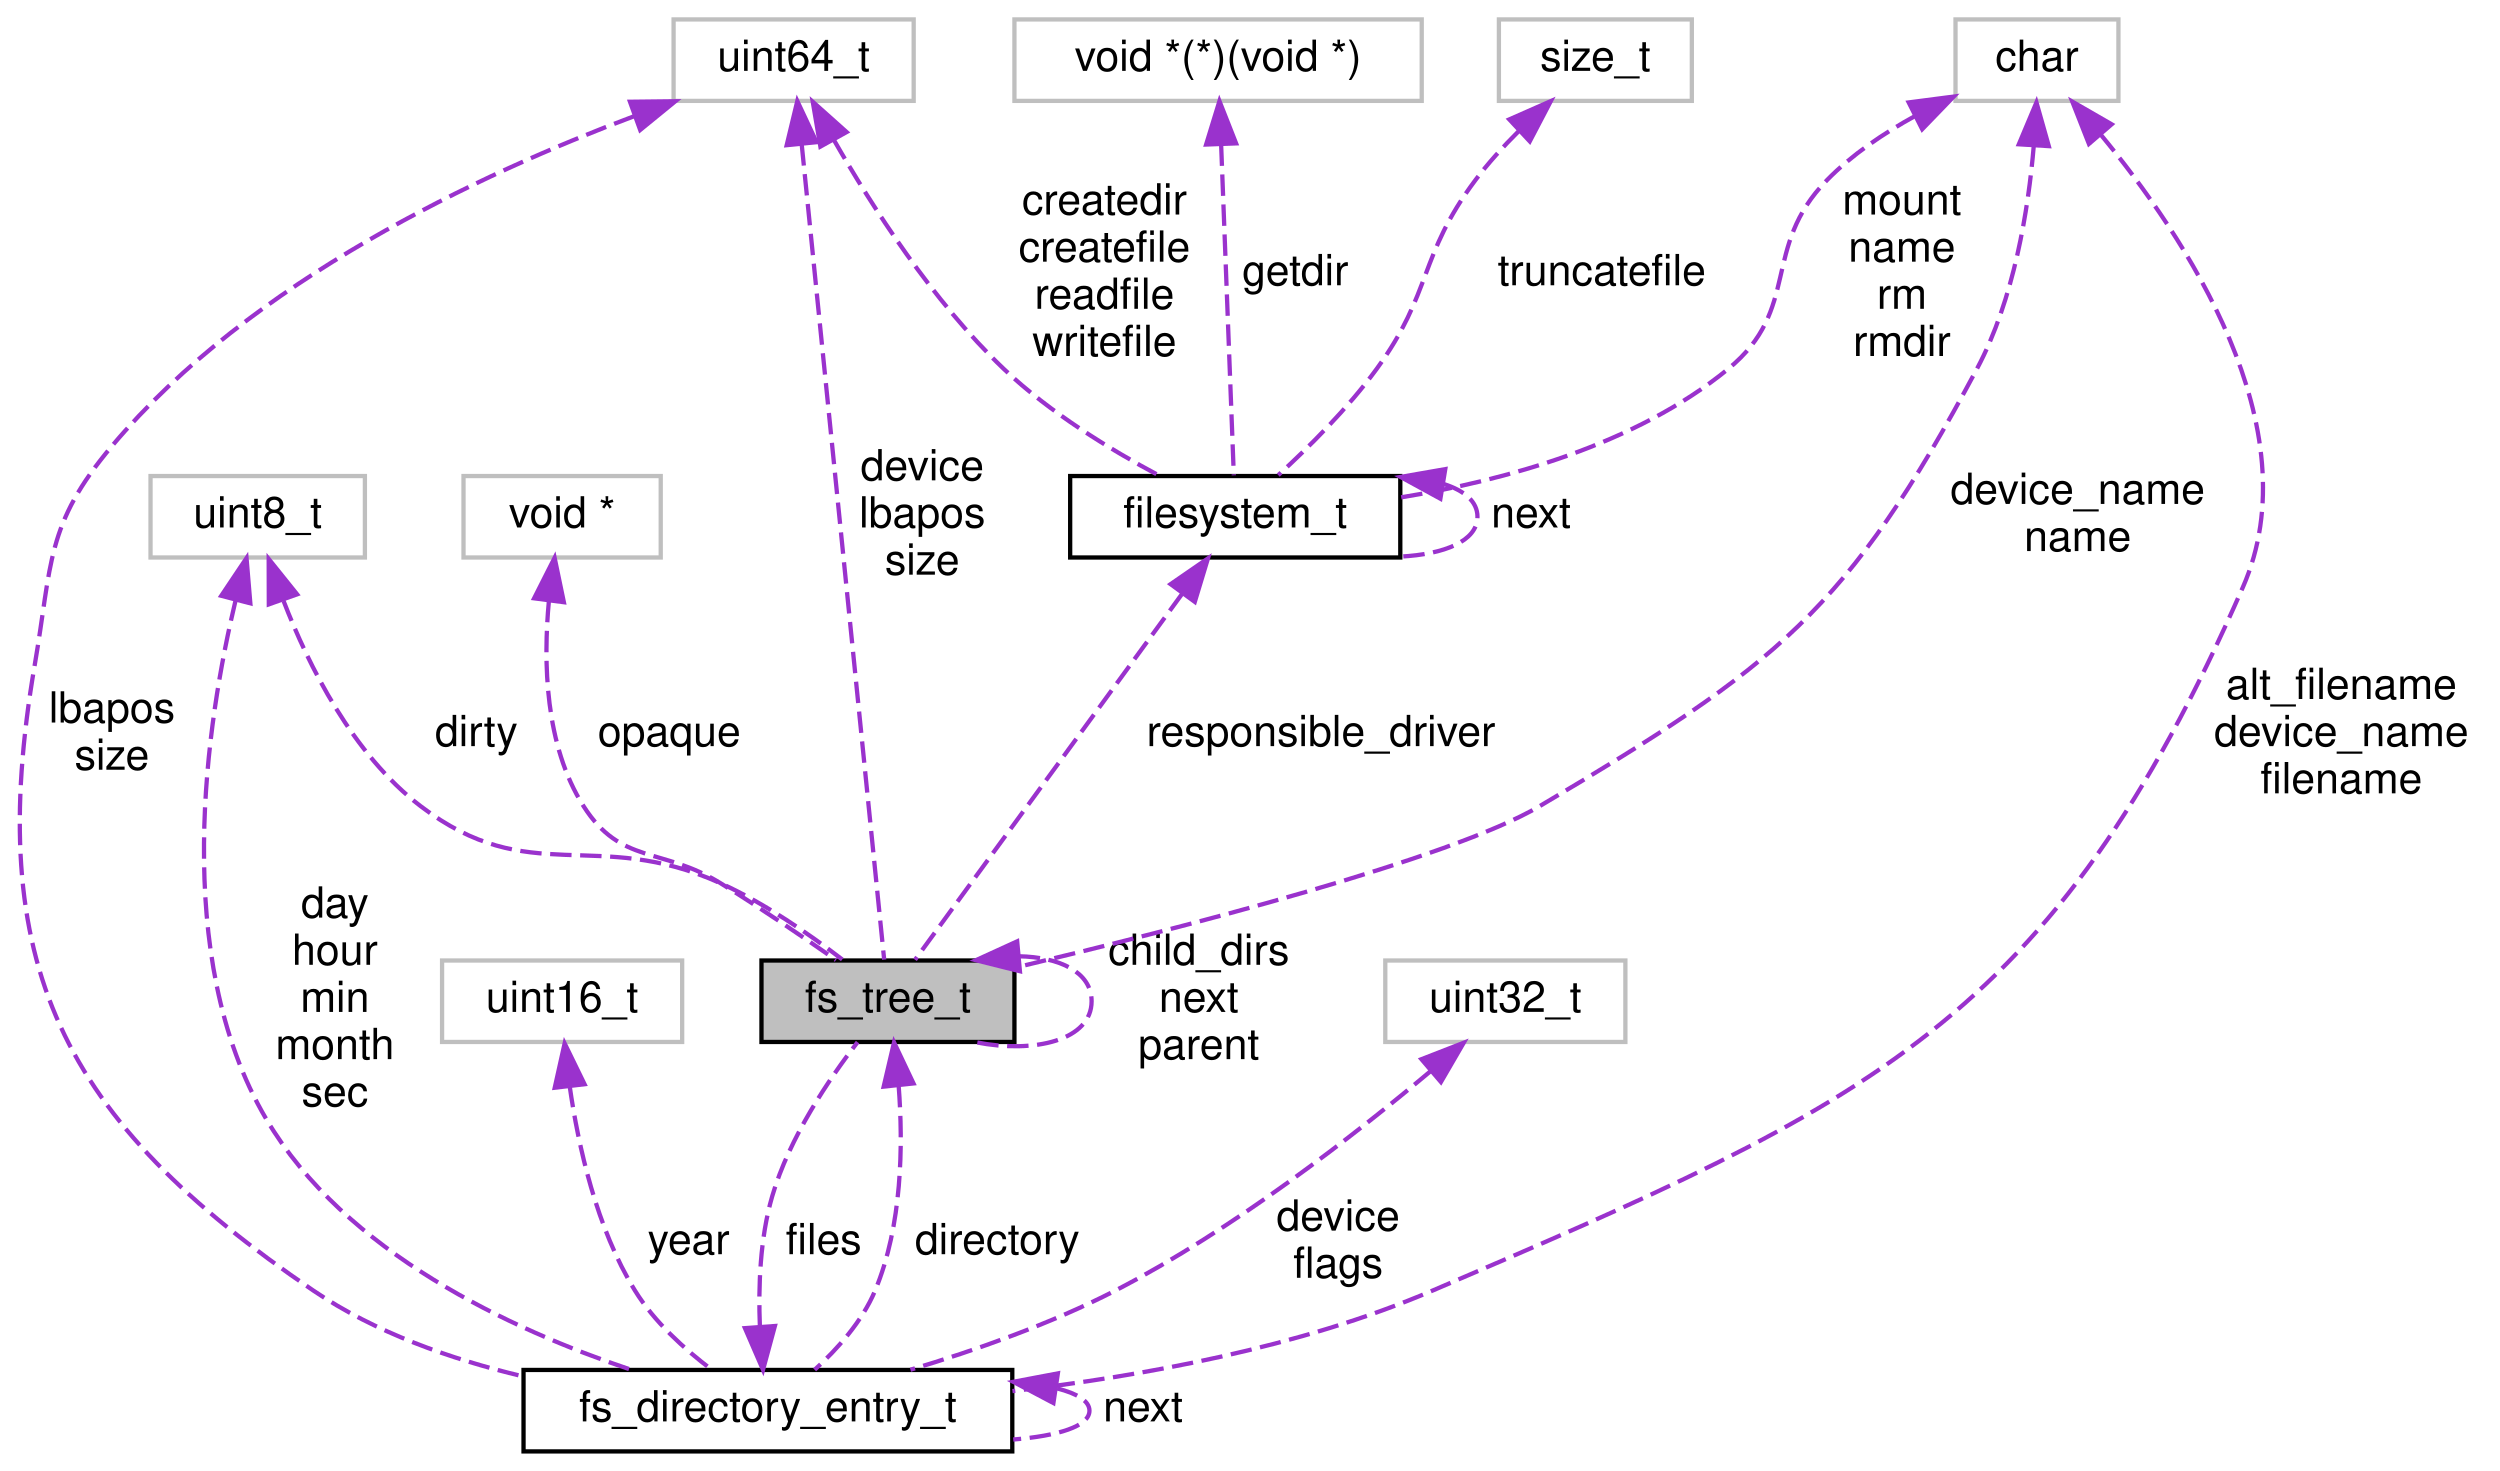
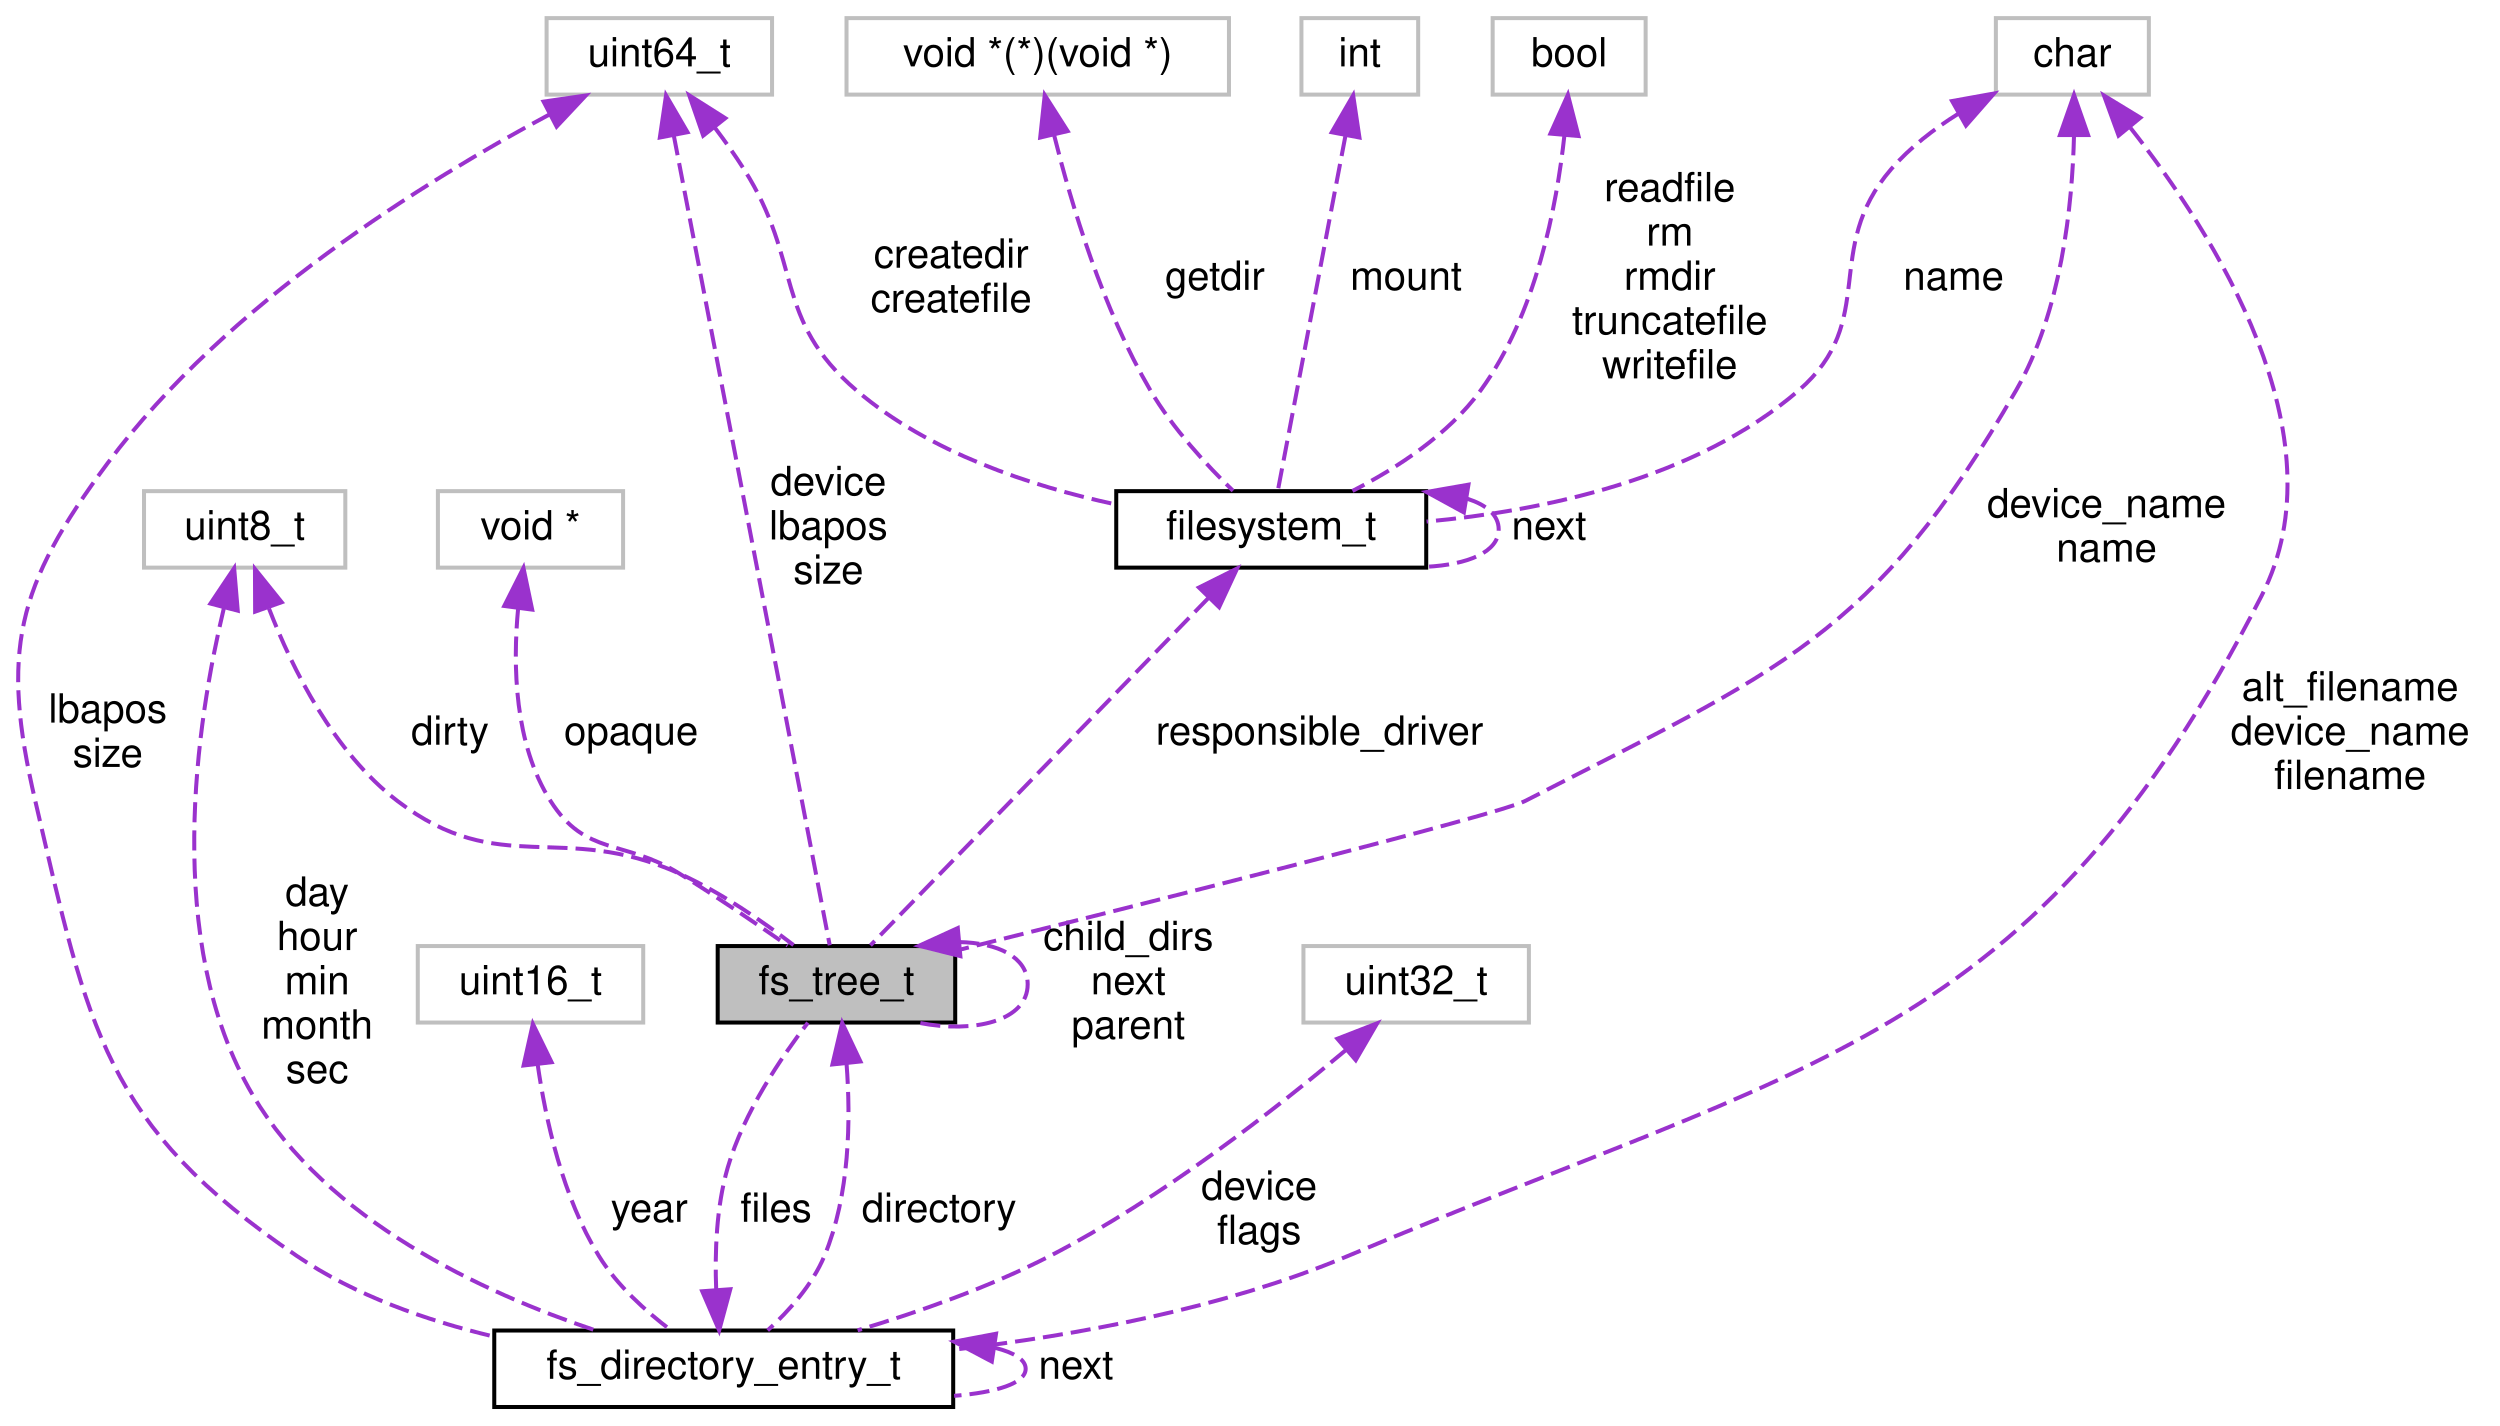
- <svg xmlns="http://www.w3.org/2000/svg" xmlns:xlink="http://www.w3.org/1999/xlink" width="583pt" height="343pt" viewBox="0.00 0.00 583.11 343.00">
-   <g id="graph0" class="graph" transform="scale(1 1) rotate(0) translate(4 339)">
+ <svg xmlns="http://www.w3.org/2000/svg" xmlns:xlink="http://www.w3.org/1999/xlink" width="621pt" height="354pt" viewBox="0.00 0.00 620.55 354.00">
+   <g id="graph0" class="graph" transform="scale(1 1) rotate(0) translate(4 350)">
    <g id="node1" class="node">
      <g id="a_node1">
        <a xlink:title="Used internally by filesystem.c to cache directories to RAM.">
-           <polygon fill="#bfbfbf" stroke="black" points="173.61,-96 173.61,-115 232.61,-115 232.61,-96 173.61,-96" />
-           <text text-anchor="middle" x="203.11" y="-103" font-family="Helvetica,sans-Serif" font-size="10.00">fs_tree_t</text>
+           <polygon fill="#bfbfbf" stroke="black" points="174.05,-96 174.05,-115 233.05,-115 233.05,-96 174.05,-96" />
+           <text text-anchor="middle" x="203.55" y="-103" font-family="Helvetica,sans-Serif" font-size="10.00">fs_tree_t</text>
        </a>
      </g>
    </g>
    <g id="edge10" class="edge">
-       <path fill="none" stroke="#9a32cd" stroke-dasharray="5,2" d="M233.6,-115.99C243.12,-115.81 250.61,-112.31 250.61,-105.5 250.61,-96.42 237.29,-93.23 223.61,-95.93" />
-       <polygon fill="#9a32cd" stroke="#9a32cd" points="233.89,-112.5 223.61,-115.07 233.25,-119.47 233.89,-112.5" />
-       <text text-anchor="middle" x="275.61" y="-114" font-family="Helvetica,sans-Serif" font-size="10.00"> child_dirs</text>
-       <text text-anchor="middle" x="275.61" y="-103" font-family="Helvetica,sans-Serif" font-size="10.00">next</text>
-       <text text-anchor="middle" x="275.61" y="-92" font-family="Helvetica,sans-Serif" font-size="10.00">parent</text>
+       <path fill="none" stroke="#9a32cd" stroke-dasharray="5,2" d="M234.05,-115.99C243.56,-115.81 251.05,-112.31 251.05,-105.5 251.05,-96.42 237.74,-93.23 224.06,-95.93" />
+       <polygon fill="#9a32cd" stroke="#9a32cd" points="234.33,-112.5 224.06,-115.07 233.69,-119.47 234.33,-112.5" />
+       <text text-anchor="middle" x="276.05" y="-114" font-family="Helvetica,sans-Serif" font-size="10.00"> child_dirs</text>
+       <text text-anchor="middle" x="276.05" y="-103" font-family="Helvetica,sans-Serif" font-size="10.00">next</text>
+       <text text-anchor="middle" x="276.05" y="-92" font-family="Helvetica,sans-Serif" font-size="10.00">parent</text>
    </g>
    <g id="node3" class="node">
      <g id="a_node3">
        <a xlink:href="structfs__directory__entry__t.html" target="_top" xlink:title="A VFS directory entry. Files AND directories have these, but internally there is also a tree of fs_tr...">
-           <polygon fill="none" stroke="black" points="118.11,-0.5 118.11,-19.5 232.11,-19.5 232.11,-0.5 118.11,-0.5" />
-           <text text-anchor="middle" x="175.11" y="-7.5" font-family="Helvetica,sans-Serif" font-size="10.00">fs_directory_entry_t</text>
+           <polygon fill="none" stroke="black" points="118.55,-0.5 118.55,-19.5 232.55,-19.5 232.55,-0.5 118.55,-0.5" />
+           <text text-anchor="middle" x="175.55" y="-7.5" font-family="Helvetica,sans-Serif" font-size="10.00">fs_directory_entry_t</text>
        </a>
      </g>
    </g>
    <g id="edge5" class="edge">
-       <path fill="none" stroke="#9a32cd" stroke-dasharray="5,2" d="M205.61,-85.75C206.67,-71.99 206.45,-53.16 200.11,-38 197.1,-30.81 191.28,-24.34 186.01,-19.54" />
-       <polygon fill="#9a32cd" stroke="#9a32cd" points="202.11,-85.59 204.53,-95.91 209.07,-86.33 202.11,-85.59" />
-       <text text-anchor="middle" x="228.61" y="-46.5" font-family="Helvetica,sans-Serif" font-size="10.00"> directory</text>
+       <path fill="none" stroke="#9a32cd" stroke-dasharray="5,2" d="M206.06,-85.75C207.11,-71.99 206.89,-53.16 200.55,-38 197.54,-30.81 191.73,-24.34 186.46,-19.54" />
+       <polygon fill="#9a32cd" stroke="#9a32cd" points="202.55,-85.59 204.98,-95.91 209.51,-86.33 202.55,-85.59" />
+       <text text-anchor="middle" x="229.05" y="-46.5" font-family="Helvetica,sans-Serif" font-size="10.00"> directory</text>
    </g>
    <g id="node2" class="node">
      <g id="a_node2">
        <a xlink:title=" ">
-           <polygon fill="none" stroke="#bfbfbf" points="153.11,-315.5 153.11,-334.5 209.11,-334.5 209.11,-315.5 153.11,-315.5" />
-           <text text-anchor="middle" x="181.11" y="-322.5" font-family="Helvetica,sans-Serif" font-size="10.00">uint64_t</text>
+           <polygon fill="none" stroke="#bfbfbf" points="131.55,-326.5 131.55,-345.5 187.55,-345.5 187.55,-326.5 131.55,-326.5" />
+           <text text-anchor="middle" x="159.55" y="-333.5" font-family="Helvetica,sans-Serif" font-size="10.00">uint64_t</text>
        </a>
      </g>
    </g>
    <g id="edge1" class="edge">
-       <path fill="none" stroke="#9a32cd" stroke-dasharray="5,2" d="M182.99,-305.39C187.53,-260.47 198.97,-147.44 202.23,-115.2" />
-       <polygon fill="#9a32cd" stroke="#9a32cd" points="179.49,-305.17 181.97,-315.47 186.46,-305.88 179.49,-305.17" />
-       <text text-anchor="middle" x="211.11" y="-227" font-family="Helvetica,sans-Serif" font-size="10.00"> device</text>
-       <text text-anchor="middle" x="211.11" y="-216" font-family="Helvetica,sans-Serif" font-size="10.00">lbapos</text>
-       <text text-anchor="middle" x="211.11" y="-205" font-family="Helvetica,sans-Serif" font-size="10.00">size</text>
+       <path fill="none" stroke="#9a32cd" stroke-dasharray="5,2" d="M163.14,-316.36C172.15,-269.59 195.44,-148.64 201.88,-115.19" />
+       <polygon fill="#9a32cd" stroke="#9a32cd" points="159.68,-315.84 161.22,-326.32 166.55,-317.16 159.68,-315.84" />
+       <text text-anchor="middle" x="201.55" y="-227" font-family="Helvetica,sans-Serif" font-size="10.00"> device</text>
+       <text text-anchor="middle" x="201.55" y="-216" font-family="Helvetica,sans-Serif" font-size="10.00">lbapos</text>
+       <text text-anchor="middle" x="201.55" y="-205" font-family="Helvetica,sans-Serif" font-size="10.00">size</text>
    </g>
    <g id="edge4" class="edge">
-       <path fill="none" stroke="#9a32cd" stroke-dasharray="5,2" d="M143.91,-311.93C108.03,-298.5 54.52,-273.49 22.11,-235 6.62,-216.61 8.17,-207.69 4.11,-184 -7.88,-113.99 10.34,-77.9 69.11,-38 83.48,-28.24 101.12,-22.01 117.86,-18.03" />
-       <polygon fill="#9a32cd" stroke="#9a32cd" points="142.94,-315.3 153.53,-315.42 145.32,-308.72 142.94,-315.3" />
-       <text text-anchor="middle" x="22.11" y="-170.5" font-family="Helvetica,sans-Serif" font-size="10.00"> lbapos</text>
-       <text text-anchor="middle" x="22.11" y="-159.5" font-family="Helvetica,sans-Serif" font-size="10.00">size</text>
+       <path fill="none" stroke="#9a32cd" stroke-dasharray="5,2" d="M132.4,-321.64C101.65,-305.23 52.02,-274.61 22.55,-235 -0.24,-204.37 -4.12,-188.18 4.55,-151 17.71,-94.58 21.62,-70.54 69.55,-38 83.93,-28.24 101.57,-22.01 118.3,-18.03" />
+       <polygon fill="#9a32cd" stroke="#9a32cd" points="130.8,-324.76 141.29,-326.28 134.04,-318.55 130.8,-324.76" />
+       <text text-anchor="middle" x="22.55" y="-170.5" font-family="Helvetica,sans-Serif" font-size="10.00"> lbapos</text>
+       <text text-anchor="middle" x="22.55" y="-159.5" font-family="Helvetica,sans-Serif" font-size="10.00">size</text>
    </g>
    <g id="node8" class="node">
      <g id="a_node8">
        <a xlink:href="structfilesystem__t.html" target="_top" xlink:title="Defines a filesystem driver.">
-           <polygon fill="none" stroke="black" points="245.61,-209 245.61,-228 322.61,-228 322.61,-209 245.61,-209" />
-           <text text-anchor="middle" x="284.11" y="-216" font-family="Helvetica,sans-Serif" font-size="10.00">filesystem_t</text>
+           <polygon fill="none" stroke="black" points="273.05,-209 273.05,-228 350.05,-228 350.05,-209 273.05,-209" />
+           <text text-anchor="middle" x="311.55" y="-216" font-family="Helvetica,sans-Serif" font-size="10.00">filesystem_t</text>
        </a>
      </g>
    </g>
    <g id="edge12" class="edge">
-       <path fill="none" stroke="#9a32cd" stroke-dasharray="5,2" d="M190.54,-306.32C199.33,-290.95 213.56,-268.76 230.11,-253 240.81,-242.8 255.11,-234.1 266.3,-228.13" />
-       <polygon fill="#9a32cd" stroke="#9a32cd" points="187.35,-304.84 185.57,-315.29 193.47,-308.23 187.35,-304.84" />
-       <text text-anchor="middle" x="253.61" y="-289" font-family="Helvetica,sans-Serif" font-size="10.00"> createdir</text>
-       <text text-anchor="middle" x="253.61" y="-278" font-family="Helvetica,sans-Serif" font-size="10.00">createfile</text>
-       <text text-anchor="middle" x="253.61" y="-267" font-family="Helvetica,sans-Serif" font-size="10.00">readfile</text>
-       <text text-anchor="middle" x="253.61" y="-256" font-family="Helvetica,sans-Serif" font-size="10.00">writefile</text>
+       <path fill="none" stroke="#9a32cd" stroke-dasharray="5,2" d="M173.39,-318.22C175.89,-314.91 178.39,-311.41 180.55,-308 195.26,-284.85 187.7,-270.82 208.55,-253 226.56,-237.61 251.79,-229.25 272.78,-224.73" />
+       <polygon fill="#9a32cd" stroke="#9a32cd" points="170.45,-316.3 166.99,-326.31 175.94,-320.64 170.45,-316.3" />
+       <text text-anchor="middle" x="232.05" y="-283.5" font-family="Helvetica,sans-Serif" font-size="10.00"> createdir</text>
+       <text text-anchor="middle" x="232.05" y="-272.5" font-family="Helvetica,sans-Serif" font-size="10.00">createfile</text>
    </g>
    <g id="edge2" class="edge">
-       <path fill="none" stroke="#9a32cd" stroke-dasharray="5,2" d="M173.24,-29.62C172.86,-38.92 173.27,-50.24 176.11,-60 180.09,-73.71 189.44,-87.45 196.02,-95.96" />
-       <polygon fill="#9a32cd" stroke="#9a32cd" points="176.74,-29.75 173.97,-19.52 169.75,-29.25 176.74,-29.75" />
-       <text text-anchor="middle" x="188.11" y="-46.5" font-family="Helvetica,sans-Serif" font-size="10.00"> files</text>
+       <path fill="none" stroke="#9a32cd" stroke-dasharray="5,2" d="M173.68,-29.62C173.31,-38.92 173.71,-50.24 176.55,-60 180.54,-73.71 189.89,-87.45 196.46,-95.96" />
+       <polygon fill="#9a32cd" stroke="#9a32cd" points="177.18,-29.75 174.41,-19.52 170.2,-29.25 177.18,-29.75" />
+       <text text-anchor="middle" x="188.55" y="-46.5" font-family="Helvetica,sans-Serif" font-size="10.00"> files</text>
    </g>
    <g id="edge3" class="edge">
-       <path fill="none" stroke="#9a32cd" stroke-dasharray="5,2" d="M242.55,-15.19C247.25,-14 250.11,-12.27 250.11,-10 250.11,-6.36 242.78,-4.12 232.33,-3.27" />
-       <polygon fill="#9a32cd" stroke="#9a32cd" points="241.7,-11.78 232.33,-16.73 242.74,-18.7 241.7,-11.78" />
-       <text text-anchor="middle" x="262.61" y="-7.5" font-family="Helvetica,sans-Serif" font-size="10.00"> next</text>
+       <path fill="none" stroke="#9a32cd" stroke-dasharray="5,2" d="M242.99,-15.19C247.69,-14 250.55,-12.27 250.55,-10 250.55,-6.36 243.22,-4.12 232.78,-3.27" />
+       <polygon fill="#9a32cd" stroke="#9a32cd" points="242.14,-11.78 232.78,-16.73 243.19,-18.7 242.14,-11.78" />
+       <text text-anchor="middle" x="263.05" y="-7.5" font-family="Helvetica,sans-Serif" font-size="10.00"> next</text>
    </g>
    <g id="node4" class="node">
      <g id="a_node4">
        <a xlink:title=" ">
-           <polygon fill="none" stroke="#bfbfbf" points="99.11,-96 99.11,-115 155.11,-115 155.11,-96 99.11,-96" />
-           <text text-anchor="middle" x="127.11" y="-103" font-family="Helvetica,sans-Serif" font-size="10.00">uint16_t</text>
+           <polygon fill="none" stroke="#bfbfbf" points="99.55,-96 99.55,-115 155.55,-115 155.55,-96 99.55,-96" />
+           <text text-anchor="middle" x="127.55" y="-103" font-family="Helvetica,sans-Serif" font-size="10.00">uint16_t</text>
        </a>
      </g>
    </g>
    <g id="edge6" class="edge">
-       <path fill="none" stroke="#9a32cd" stroke-dasharray="5,2" d="M128.87,-85.73C130.87,-71.72 135.13,-52.57 144.11,-38 148.6,-30.71 155.69,-24.32 161.96,-19.59" />
-       <polygon fill="#9a32cd" stroke="#9a32cd" points="125.39,-85.33 127.7,-95.67 132.34,-86.15 125.39,-85.33" />
-       <text text-anchor="middle" x="156.61" y="-46.5" font-family="Helvetica,sans-Serif" font-size="10.00"> year</text>
+       <path fill="none" stroke="#9a32cd" stroke-dasharray="5,2" d="M129.31,-85.73C131.32,-71.72 135.57,-52.57 144.55,-38 149.04,-30.71 156.14,-24.32 162.4,-19.59" />
+       <polygon fill="#9a32cd" stroke="#9a32cd" points="125.83,-85.33 128.14,-95.67 132.79,-86.15 125.83,-85.33" />
+       <text text-anchor="middle" x="157.05" y="-46.5" font-family="Helvetica,sans-Serif" font-size="10.00"> year</text>
    </g>
    <g id="node5" class="node">
      <g id="a_node5">
        <a xlink:title=" ">
-           <polygon fill="none" stroke="#bfbfbf" points="452.11,-315.5 452.11,-334.5 490.11,-334.5 490.11,-315.5 452.11,-315.5" />
-           <text text-anchor="middle" x="471.11" y="-322.5" font-family="Helvetica,sans-Serif" font-size="10.00">char</text>
-         </a>
-       </g>
-     </g>
-     <g id="edge17" class="edge">
-       <path fill="none" stroke="#9a32cd" stroke-dasharray="5,2" d="M470.37,-305.09C469.11,-290.18 465.78,-269.25 457.11,-253 426.93,-196.43 410.26,-183.69 355.11,-151 334.41,-138.73 270.98,-122.44 232.91,-113.36" />
-       <polygon fill="#9a32cd" stroke="#9a32cd" points="466.88,-305.38 470.99,-315.15 473.87,-304.95 466.88,-305.38" />
-       <text text-anchor="middle" x="480.61" y="-221.5" font-family="Helvetica,sans-Serif" font-size="10.00"> device_name</text>
-       <text text-anchor="middle" x="480.61" y="-210.5" font-family="Helvetica,sans-Serif" font-size="10.00">name</text>
+           <polygon fill="none" stroke="#bfbfbf" points="491.55,-326.5 491.55,-345.5 529.55,-345.5 529.55,-326.5 491.55,-326.5" />
+           <text text-anchor="middle" x="510.55" y="-333.5" font-family="Helvetica,sans-Serif" font-size="10.00">char</text>
+         </a>
+       </g>
+     </g>
+     <g id="edge18" class="edge">
+       <path fill="none" stroke="#9a32cd" stroke-dasharray="5,2" d="M510.96,-316.41C510.55,-298.94 507.83,-272.62 496.55,-253 461.32,-191.73 437.39,-183.35 374.55,-151 368.19,-147.73 280.34,-125.6 233.11,-113.83" />
+       <polygon fill="#9a32cd" stroke="#9a32cd" points="507.46,-316.45 510.96,-326.45 514.46,-316.45 507.46,-316.45" />
+       <text text-anchor="middle" x="519.05" y="-221.5" font-family="Helvetica,sans-Serif" font-size="10.00"> device_name</text>
+       <text text-anchor="middle" x="519.05" y="-210.5" font-family="Helvetica,sans-Serif" font-size="10.00">name</text>
    </g>
    <g id="edge7" class="edge">
-       <path fill="none" stroke="#9a32cd" stroke-dasharray="5,2" d="M485.96,-307.66C505.49,-284.09 535.5,-239.3 519.11,-202 474.38,-100.18 432.33,-81.82 330.11,-38 299.23,-24.76 262.24,-18.01 232.14,-14.57" />
-       <polygon fill="#9a32cd" stroke="#9a32cd" points="483.23,-305.47 479.35,-315.33 488.53,-310.04 483.23,-305.47" />
-       <text text-anchor="middle" x="542.11" y="-176" font-family="Helvetica,sans-Serif" font-size="10.00"> alt_filename</text>
-       <text text-anchor="middle" x="542.11" y="-165" font-family="Helvetica,sans-Serif" font-size="10.00">device_name</text>
-       <text text-anchor="middle" x="542.11" y="-154" font-family="Helvetica,sans-Serif" font-size="10.00">filename</text>
+       <path fill="none" stroke="#9a32cd" stroke-dasharray="5,2" d="M524.98,-318.24C545.35,-292.43 577.89,-241.79 557.55,-202 500.9,-91.18 445.24,-86.36 330.55,-38 299.72,-25 262.9,-18.26 232.89,-14.76" />
+       <polygon fill="#9a32cd" stroke="#9a32cd" points="522.03,-316.32 518.4,-326.27 527.44,-320.76 522.03,-316.32" />
+       <text text-anchor="middle" x="579.55" y="-176" font-family="Helvetica,sans-Serif" font-size="10.00"> alt_filename</text>
+       <text text-anchor="middle" x="579.55" y="-165" font-family="Helvetica,sans-Serif" font-size="10.00">device_name</text>
+       <text text-anchor="middle" x="579.55" y="-154" font-family="Helvetica,sans-Serif" font-size="10.00">filename</text>
    </g>
    <g id="edge15" class="edge">
-       <path fill="none" stroke="#9a32cd" stroke-dasharray="5,2" d="M442.65,-311.96C435.36,-307.95 427.93,-302.96 422.11,-297 406.68,-281.23 416.18,-266.98 399.11,-253 377.47,-235.28 346.82,-226.93 322.61,-223" />
-       <polygon fill="#9a32cd" stroke="#9a32cd" points="441.19,-315.14 451.7,-316.51 444.34,-308.89 441.19,-315.14" />
-       <text text-anchor="middle" x="439.61" y="-289" font-family="Helvetica,sans-Serif" font-size="10.00"> mount</text>
-       <text text-anchor="middle" x="439.61" y="-278" font-family="Helvetica,sans-Serif" font-size="10.00">name</text>
-       <text text-anchor="middle" x="439.61" y="-267" font-family="Helvetica,sans-Serif" font-size="10.00">rm</text>
-       <text text-anchor="middle" x="439.61" y="-256" font-family="Helvetica,sans-Serif" font-size="10.00">rmdir</text>
+       <path fill="none" stroke="#9a32cd" stroke-dasharray="5,2" d="M482.27,-321.78C476.18,-317.97 470.2,-313.37 465.55,-308 448.21,-287.96 462.6,-270.32 442.55,-253 416.97,-230.9 378.72,-223.06 350.14,-220.44" />
+       <polygon fill="#9a32cd" stroke="#9a32cd" points="480.67,-324.9 491.1,-326.78 484.12,-318.81 480.67,-324.9" />
+       <text text-anchor="middle" x="481.05" y="-278" font-family="Helvetica,sans-Serif" font-size="10.00"> name</text>
    </g>
    <g id="node6" class="node">
      <g id="a_node6">
        <a xlink:title=" ">
-           <polygon fill="none" stroke="#bfbfbf" points="319.11,-96 319.11,-115 375.11,-115 375.11,-96 319.11,-96" />
-           <text text-anchor="middle" x="347.11" y="-103" font-family="Helvetica,sans-Serif" font-size="10.00">uint32_t</text>
+           <polygon fill="none" stroke="#bfbfbf" points="319.55,-96 319.55,-115 375.55,-115 375.55,-96 319.55,-96" />
+           <text text-anchor="middle" x="347.55" y="-103" font-family="Helvetica,sans-Serif" font-size="10.00">uint32_t</text>
        </a>
      </g>
    </g>
    <g id="edge8" class="edge">
-       <path fill="none" stroke="#9a32cd" stroke-dasharray="5,2" d="M329.72,-89.23C312.16,-74.46 283.75,-52.27 256.11,-38 241.09,-30.25 223.39,-24.05 208.36,-19.55" />
-       <polygon fill="#9a32cd" stroke="#9a32cd" points="327.54,-91.98 337.41,-95.82 332.09,-86.66 327.54,-91.98" />
-       <text text-anchor="middle" x="308.11" y="-52" font-family="Helvetica,sans-Serif" font-size="10.00"> device</text>
-       <text text-anchor="middle" x="308.11" y="-41" font-family="Helvetica,sans-Serif" font-size="10.00">flags</text>
+       <path fill="none" stroke="#9a32cd" stroke-dasharray="5,2" d="M330.16,-89.23C312.6,-74.46 284.2,-52.27 256.55,-38 241.53,-30.25 223.83,-24.05 208.81,-19.55" />
+       <polygon fill="#9a32cd" stroke="#9a32cd" points="327.98,-91.98 337.86,-95.82 332.54,-86.66 327.98,-91.98" />
+       <text text-anchor="middle" x="308.55" y="-52" font-family="Helvetica,sans-Serif" font-size="10.00"> device</text>
+       <text text-anchor="middle" x="308.55" y="-41" font-family="Helvetica,sans-Serif" font-size="10.00">flags</text>
    </g>
    <g id="node7" class="node">
      <g id="a_node7">
        <a xlink:title=" ">
-           <polygon fill="none" stroke="#bfbfbf" points="31.11,-209 31.11,-228 81.11,-228 81.11,-209 31.11,-209" />
-           <text text-anchor="middle" x="56.11" y="-216" font-family="Helvetica,sans-Serif" font-size="10.00">uint8_t</text>
-         </a>
-       </g>
-     </g>
-     <g id="edge18" class="edge">
-       <path fill="none" stroke="#9a32cd" stroke-dasharray="5,2" d="M62.14,-198.86C67.97,-183.76 78.28,-163.07 94.11,-151 119.65,-131.52 134.83,-146.22 164.11,-133 174.4,-128.35 184.93,-121.01 192.45,-115.24" />
-       <polygon fill="#9a32cd" stroke="#9a32cd" points="58.7,-198.07 58.67,-208.67 65.3,-200.41 58.7,-198.07" />
-       <text text-anchor="middle" x="107.11" y="-165" font-family="Helvetica,sans-Serif" font-size="10.00"> dirty</text>
+           <polygon fill="none" stroke="#bfbfbf" points="31.55,-209 31.55,-228 81.55,-228 81.55,-209 31.55,-209" />
+           <text text-anchor="middle" x="56.55" y="-216" font-family="Helvetica,sans-Serif" font-size="10.00">uint8_t</text>
+         </a>
+       </g>
+     </g>
+     <g id="edge19" class="edge">
+       <path fill="none" stroke="#9a32cd" stroke-dasharray="5,2" d="M62.58,-198.86C68.42,-183.76 78.73,-163.07 94.55,-151 120.09,-131.52 135.28,-146.22 164.55,-133 174.85,-128.35 185.37,-121.01 192.89,-115.24" />
+       <polygon fill="#9a32cd" stroke="#9a32cd" points="59.15,-198.07 59.11,-208.67 65.75,-200.41 59.15,-198.07" />
+       <text text-anchor="middle" x="107.55" y="-165" font-family="Helvetica,sans-Serif" font-size="10.00"> dirty</text>
    </g>
    <g id="edge9" class="edge">
-       <path fill="none" stroke="#9a32cd" stroke-dasharray="5,2" d="M50.98,-199.14C44.23,-170.91 35.63,-116.13 58.11,-78 76.47,-46.84 115.28,-28.89 143.17,-19.55" />
-       <polygon fill="#9a32cd" stroke="#9a32cd" points="47.61,-200.07 53.5,-208.87 54.39,-198.31 47.61,-200.07" />
-       <text text-anchor="middle" x="74.11" y="-125" font-family="Helvetica,sans-Serif" font-size="10.00"> day</text>
-       <text text-anchor="middle" x="74.11" y="-114" font-family="Helvetica,sans-Serif" font-size="10.00">hour</text>
-       <text text-anchor="middle" x="74.11" y="-103" font-family="Helvetica,sans-Serif" font-size="10.00">min</text>
-       <text text-anchor="middle" x="74.11" y="-92" font-family="Helvetica,sans-Serif" font-size="10.00">month</text>
-       <text text-anchor="middle" x="74.11" y="-81" font-family="Helvetica,sans-Serif" font-size="10.00">sec</text>
+       <path fill="none" stroke="#9a32cd" stroke-dasharray="5,2" d="M51.43,-199.14C44.67,-170.91 36.08,-116.13 58.55,-78 76.91,-46.84 115.73,-28.89 143.62,-19.55" />
+       <polygon fill="#9a32cd" stroke="#9a32cd" points="48.05,-200.07 53.94,-208.87 54.83,-198.31 48.05,-200.07" />
+       <text text-anchor="middle" x="74.55" y="-125" font-family="Helvetica,sans-Serif" font-size="10.00"> day</text>
+       <text text-anchor="middle" x="74.55" y="-114" font-family="Helvetica,sans-Serif" font-size="10.00">hour</text>
+       <text text-anchor="middle" x="74.55" y="-103" font-family="Helvetica,sans-Serif" font-size="10.00">min</text>
+       <text text-anchor="middle" x="74.55" y="-92" font-family="Helvetica,sans-Serif" font-size="10.00">month</text>
+       <text text-anchor="middle" x="74.55" y="-81" font-family="Helvetica,sans-Serif" font-size="10.00">sec</text>
    </g>
    <g id="edge11" class="edge">
-       <path fill="none" stroke="#9a32cd" stroke-dasharray="5,2" d="M271.79,-200.62C254.28,-176.63 222.83,-133.53 209.43,-115.17" />
-       <polygon fill="#9a32cd" stroke="#9a32cd" points="269.03,-202.78 277.75,-208.79 274.68,-198.65 269.03,-202.78" />
-       <text text-anchor="middle" x="304.11" y="-165" font-family="Helvetica,sans-Serif" font-size="10.00"> responsible_driver</text>
+       <path fill="none" stroke="#9a32cd" stroke-dasharray="5,2" d="M296.04,-201.56C272.89,-177.77 230.09,-133.78 211.99,-115.17" />
+       <polygon fill="#9a32cd" stroke="#9a32cd" points="293.59,-204.06 303.08,-208.79 298.61,-199.18 293.59,-204.06" />
+       <text text-anchor="middle" x="323.55" y="-165" font-family="Helvetica,sans-Serif" font-size="10.00"> responsible_driver</text>
    </g>
    <g id="edge14" class="edge">
-       <path fill="none" stroke="#9a32cd" stroke-dasharray="5,2" d="M332.83,-226.11C337.59,-224.58 340.61,-222.04 340.61,-218.5 340.61,-212.84 332.87,-209.74 322.66,-209.21" />
-       <polygon fill="#9a32cd" stroke="#9a32cd" points="331.96,-222.71 322.66,-227.79 333.1,-229.61 331.96,-222.71" />
-       <text text-anchor="middle" x="353.11" y="-216" font-family="Helvetica,sans-Serif" font-size="10.00"> next</text>
+       <path fill="none" stroke="#9a32cd" stroke-dasharray="5,2" d="M360.27,-226.11C365.03,-224.58 368.05,-222.04 368.05,-218.5 368.05,-212.84 360.32,-209.74 350.11,-209.21" />
+       <polygon fill="#9a32cd" stroke="#9a32cd" points="359.4,-222.71 350.11,-227.79 360.54,-229.61 359.4,-222.71" />
+       <text text-anchor="middle" x="380.55" y="-216" font-family="Helvetica,sans-Serif" font-size="10.00"> next</text>
    </g>
    <g id="node9" class="node">
      <g id="a_node9">
        <a xlink:title=" ">
-           <polygon fill="none" stroke="#bfbfbf" points="232.61,-315.5 232.61,-334.5 327.61,-334.5 327.61,-315.5 232.61,-315.5" />
-           <text text-anchor="middle" x="280.11" y="-322.5" font-family="Helvetica,sans-Serif" font-size="10.00">void *(*)(void *)</text>
+           <polygon fill="none" stroke="#bfbfbf" points="206.05,-326.5 206.05,-345.5 301.05,-345.5 301.05,-326.5 206.05,-326.5" />
+           <text text-anchor="middle" x="253.55" y="-333.5" font-family="Helvetica,sans-Serif" font-size="10.00">void *(*)(void *)</text>
        </a>
      </g>
    </g>
    <g id="edge13" class="edge">
-       <path fill="none" stroke="#9a32cd" stroke-dasharray="5,2" d="M280.82,-305.34C281.69,-282.58 283.13,-245.03 283.78,-228.17" />
-       <polygon fill="#9a32cd" stroke="#9a32cd" points="277.32,-305.32 280.43,-315.45 284.31,-305.59 277.32,-305.32" />
-       <text text-anchor="middle" x="298.11" y="-272.5" font-family="Helvetica,sans-Serif" font-size="10.00"> getdir</text>
+       <path fill="none" stroke="#9a32cd" stroke-dasharray="5,2" d="M257.61,-316.46C261.9,-299.22 269.7,-273.23 281.55,-253 287.07,-243.57 295.53,-234.43 302.06,-228.09" />
+       <polygon fill="#9a32cd" stroke="#9a32cd" points="254.16,-315.84 255.29,-326.38 260.98,-317.44 254.16,-315.84" />
+       <text text-anchor="middle" x="297.55" y="-278" font-family="Helvetica,sans-Serif" font-size="10.00"> getdir</text>
    </g>
    <g id="node10" class="node">
      <g id="a_node10">
        <a xlink:title=" ">
-           <polygon fill="none" stroke="#bfbfbf" points="345.61,-315.5 345.61,-334.5 390.61,-334.5 390.61,-315.5 345.61,-315.5" />
-           <text text-anchor="middle" x="368.11" y="-322.5" font-family="Helvetica,sans-Serif" font-size="10.00">size_t</text>
+           <polygon fill="none" stroke="#bfbfbf" points="319.05,-326.5 319.05,-345.5 348.05,-345.5 348.05,-326.5 319.05,-326.5" />
+           <text text-anchor="middle" x="333.55" y="-333.5" font-family="Helvetica,sans-Serif" font-size="10.00">int</text>
        </a>
      </g>
    </g>
    <g id="edge16" class="edge">
-       <path fill="none" stroke="#9a32cd" stroke-dasharray="5,2" d="M350.15,-308.36C346.59,-304.82 343.06,-300.94 340.11,-297 326.88,-279.34 330.1,-270.83 317.11,-253 310.38,-243.76 301.14,-234.61 294.15,-228.21" />
-       <polygon fill="#9a32cd" stroke="#9a32cd" points="348.03,-311.18 357.72,-315.45 352.81,-306.06 348.03,-311.18" />
-       <text text-anchor="middle" x="369.61" y="-272.5" font-family="Helvetica,sans-Serif" font-size="10.00"> truncatefile</text>
+       <path fill="none" stroke="#9a32cd" stroke-dasharray="5,2" d="M329.96,-316.16C325.14,-290.87 316.78,-246.94 313.22,-228.28" />
+       <polygon fill="#9a32cd" stroke="#9a32cd" points="326.59,-317.15 331.9,-326.32 333.46,-315.84 326.59,-317.15" />
+       <text text-anchor="middle" x="345.05" y="-278" font-family="Helvetica,sans-Serif" font-size="10.00"> mount</text>
    </g>
    <g id="node11" class="node">
      <g id="a_node11">
        <a xlink:title=" ">
-           <polygon fill="none" stroke="#bfbfbf" points="104.11,-209 104.11,-228 150.11,-228 150.11,-209 104.11,-209" />
-           <text text-anchor="middle" x="127.11" y="-216" font-family="Helvetica,sans-Serif" font-size="10.00">void *</text>
-         </a>
-       </g>
-     </g>
-     <g id="edge19" class="edge">
-       <path fill="none" stroke="#9a32cd" stroke-dasharray="5,2" d="M124.03,-198.88C122.69,-184.67 123.08,-165.18 132.11,-151 140.87,-137.23 150.24,-141.59 164.11,-133 173.29,-127.31 183.38,-120.44 190.99,-115.12" />
-       <polygon fill="#9a32cd" stroke="#9a32cd" points="120.58,-199.48 125.36,-208.94 127.52,-198.57 120.58,-199.48" />
-       <text text-anchor="middle" x="152.11" y="-165" font-family="Helvetica,sans-Serif" font-size="10.00"> opaque</text>
+           <polygon fill="none" stroke="#bfbfbf" points="366.55,-326.5 366.55,-345.5 404.55,-345.5 404.55,-326.5 366.55,-326.5" />
+           <text text-anchor="middle" x="385.55" y="-333.5" font-family="Helvetica,sans-Serif" font-size="10.00">bool</text>
+         </a>
+       </g>
+     </g>
+     <g id="edge17" class="edge">
+       <path fill="none" stroke="#9a32cd" stroke-dasharray="5,2" d="M384.39,-316.51C382.46,-298.72 377.3,-271.84 363.55,-253 355.51,-241.98 342.65,-233.65 331.73,-228.05" />
+       <polygon fill="#9a32cd" stroke="#9a32cd" points="380.9,-316.81 385.24,-326.47 387.88,-316.21 380.9,-316.81" />
+       <text text-anchor="middle" x="410.55" y="-300" font-family="Helvetica,sans-Serif" font-size="10.00"> readfile</text>
+       <text text-anchor="middle" x="410.55" y="-289" font-family="Helvetica,sans-Serif" font-size="10.00">rm</text>
+       <text text-anchor="middle" x="410.55" y="-278" font-family="Helvetica,sans-Serif" font-size="10.00">rmdir</text>
+       <text text-anchor="middle" x="410.55" y="-267" font-family="Helvetica,sans-Serif" font-size="10.00">truncatefile</text>
+       <text text-anchor="middle" x="410.55" y="-256" font-family="Helvetica,sans-Serif" font-size="10.00">writefile</text>
+     </g>
+     <g id="node12" class="node">
+       <g id="a_node12">
+         <a xlink:title=" ">
+           <polygon fill="none" stroke="#bfbfbf" points="104.55,-209 104.55,-228 150.55,-228 150.55,-209 104.55,-209" />
+           <text text-anchor="middle" x="127.55" y="-216" font-family="Helvetica,sans-Serif" font-size="10.00">void *</text>
+         </a>
+       </g>
+     </g>
+     <g id="edge20" class="edge">
+       <path fill="none" stroke="#9a32cd" stroke-dasharray="5,2" d="M124.48,-198.88C123.13,-184.67 123.53,-165.18 132.55,-151 141.31,-137.23 150.68,-141.59 164.55,-133 173.74,-127.31 183.82,-120.44 191.43,-115.12" />
+       <polygon fill="#9a32cd" stroke="#9a32cd" points="121.03,-199.48 125.8,-208.94 127.97,-198.57 121.03,-199.48" />
+       <text text-anchor="middle" x="152.55" y="-165" font-family="Helvetica,sans-Serif" font-size="10.00"> opaque</text>
    </g>
  </g>
</svg>
